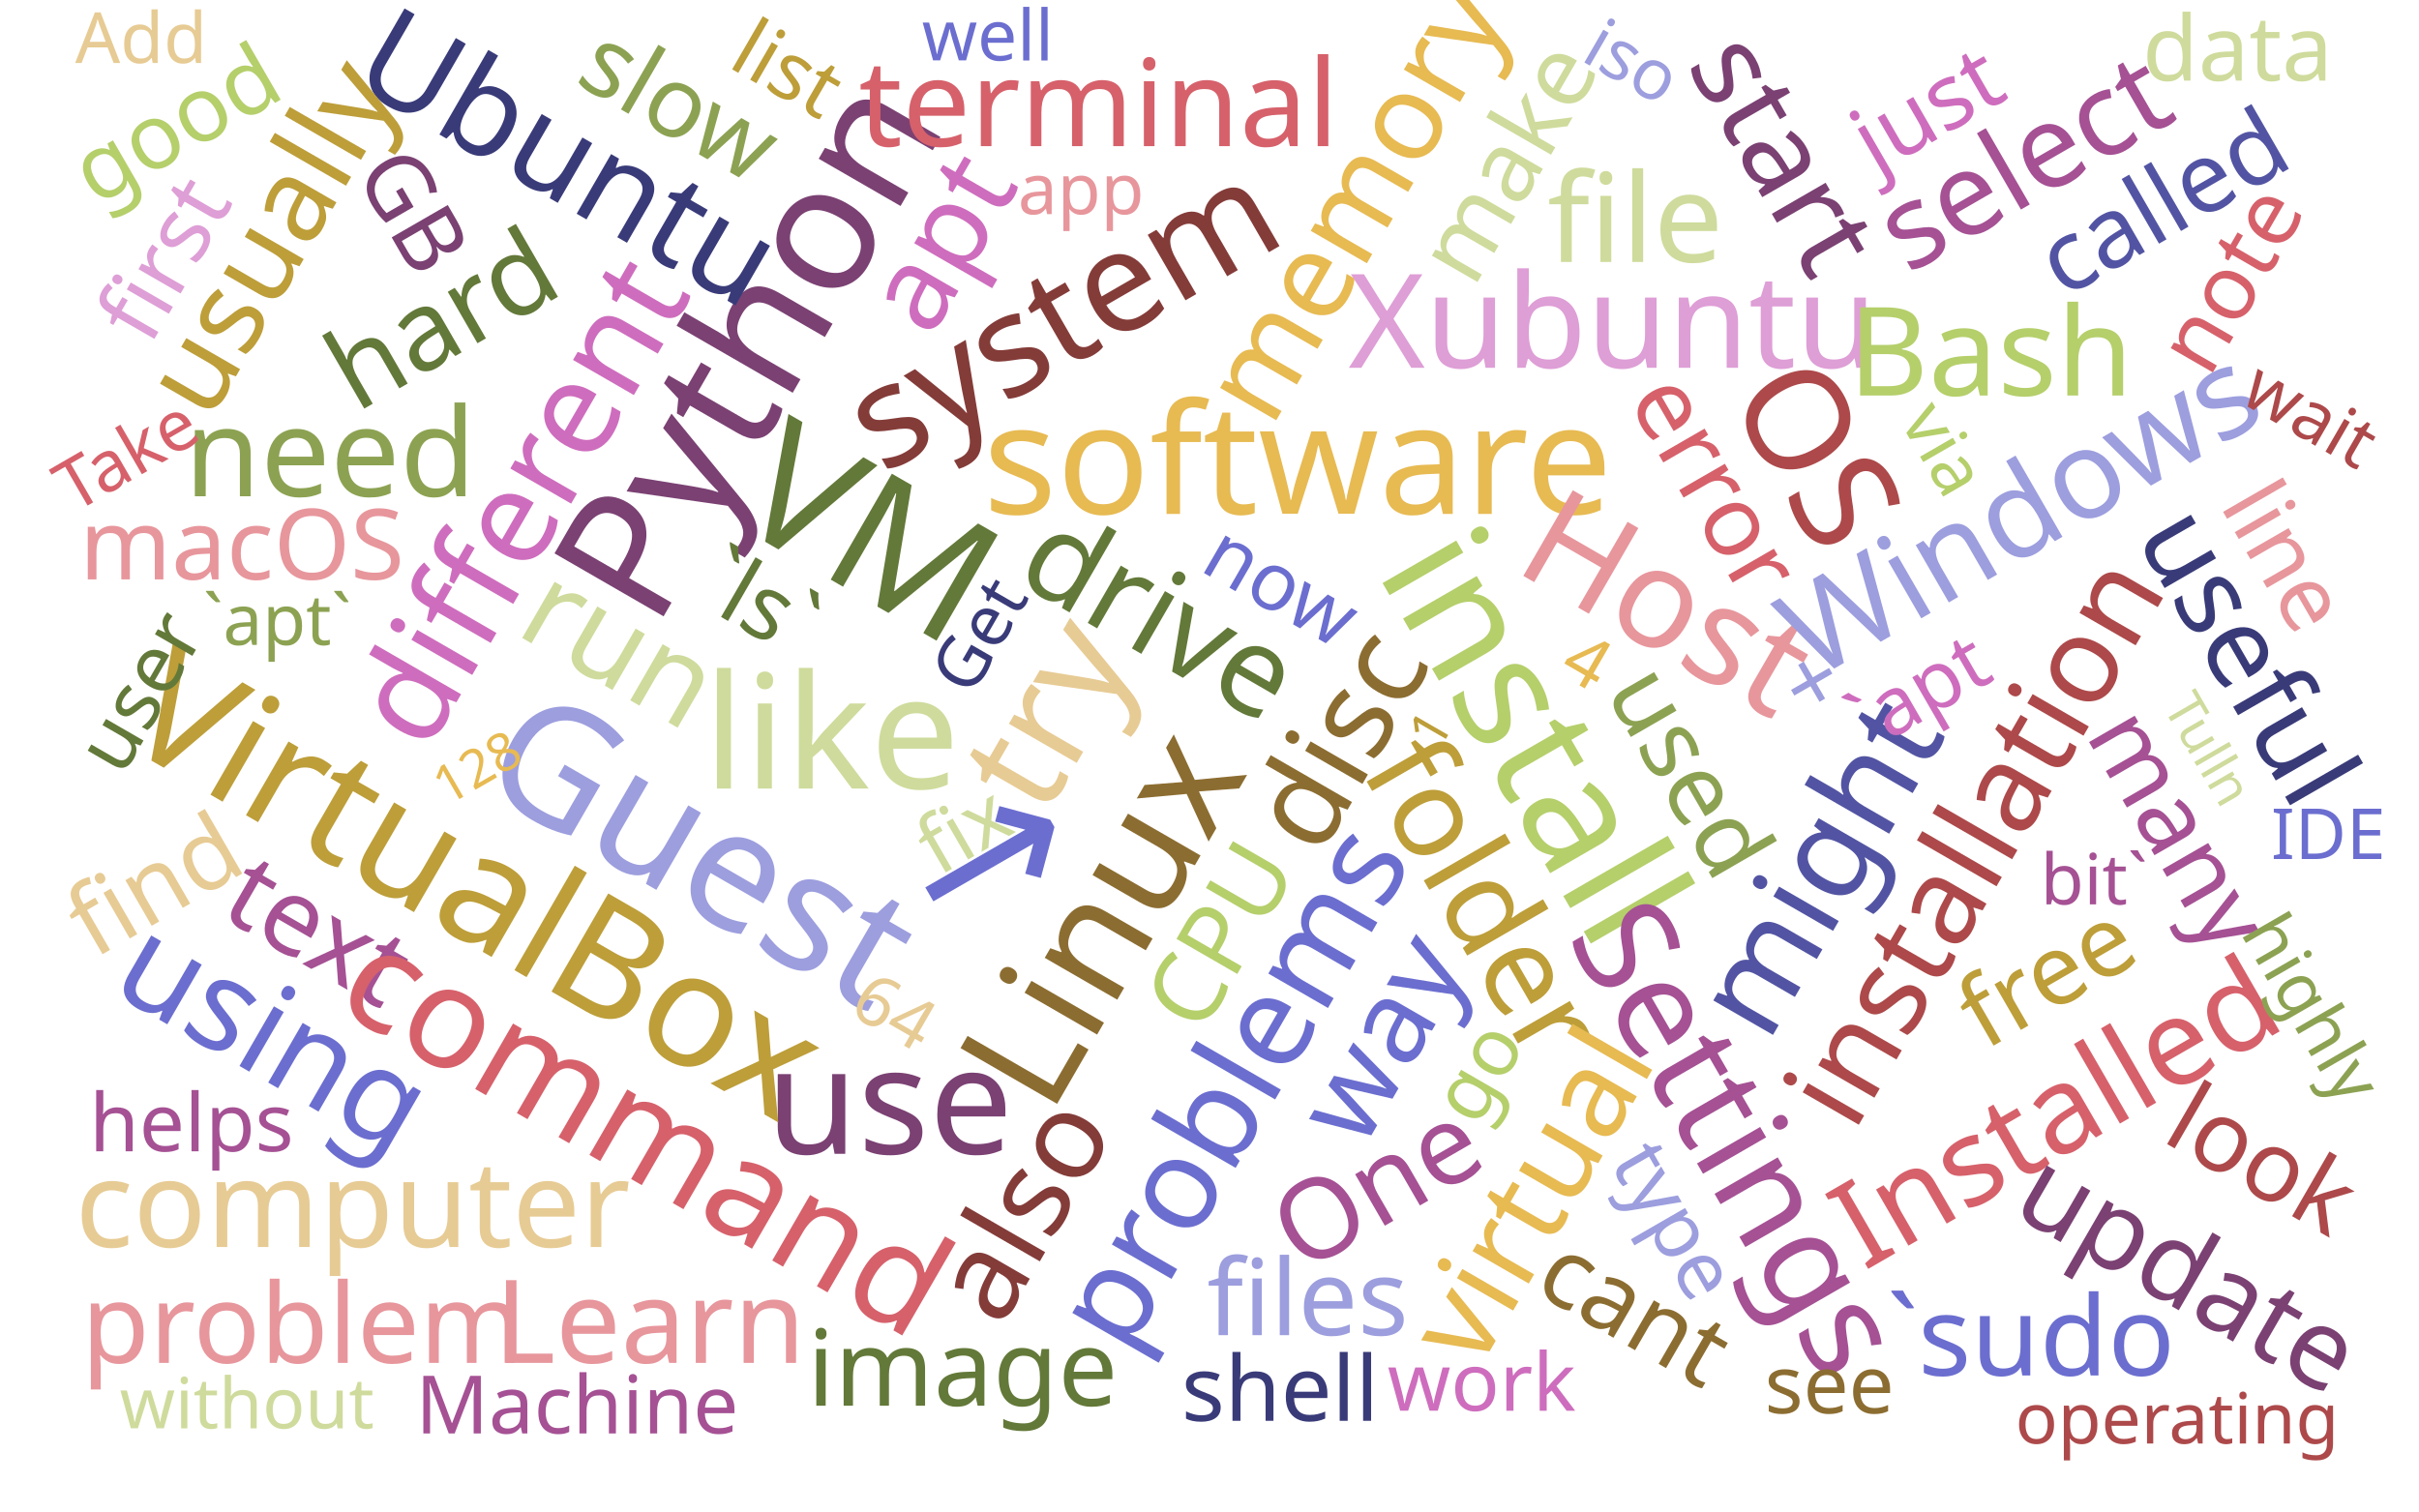
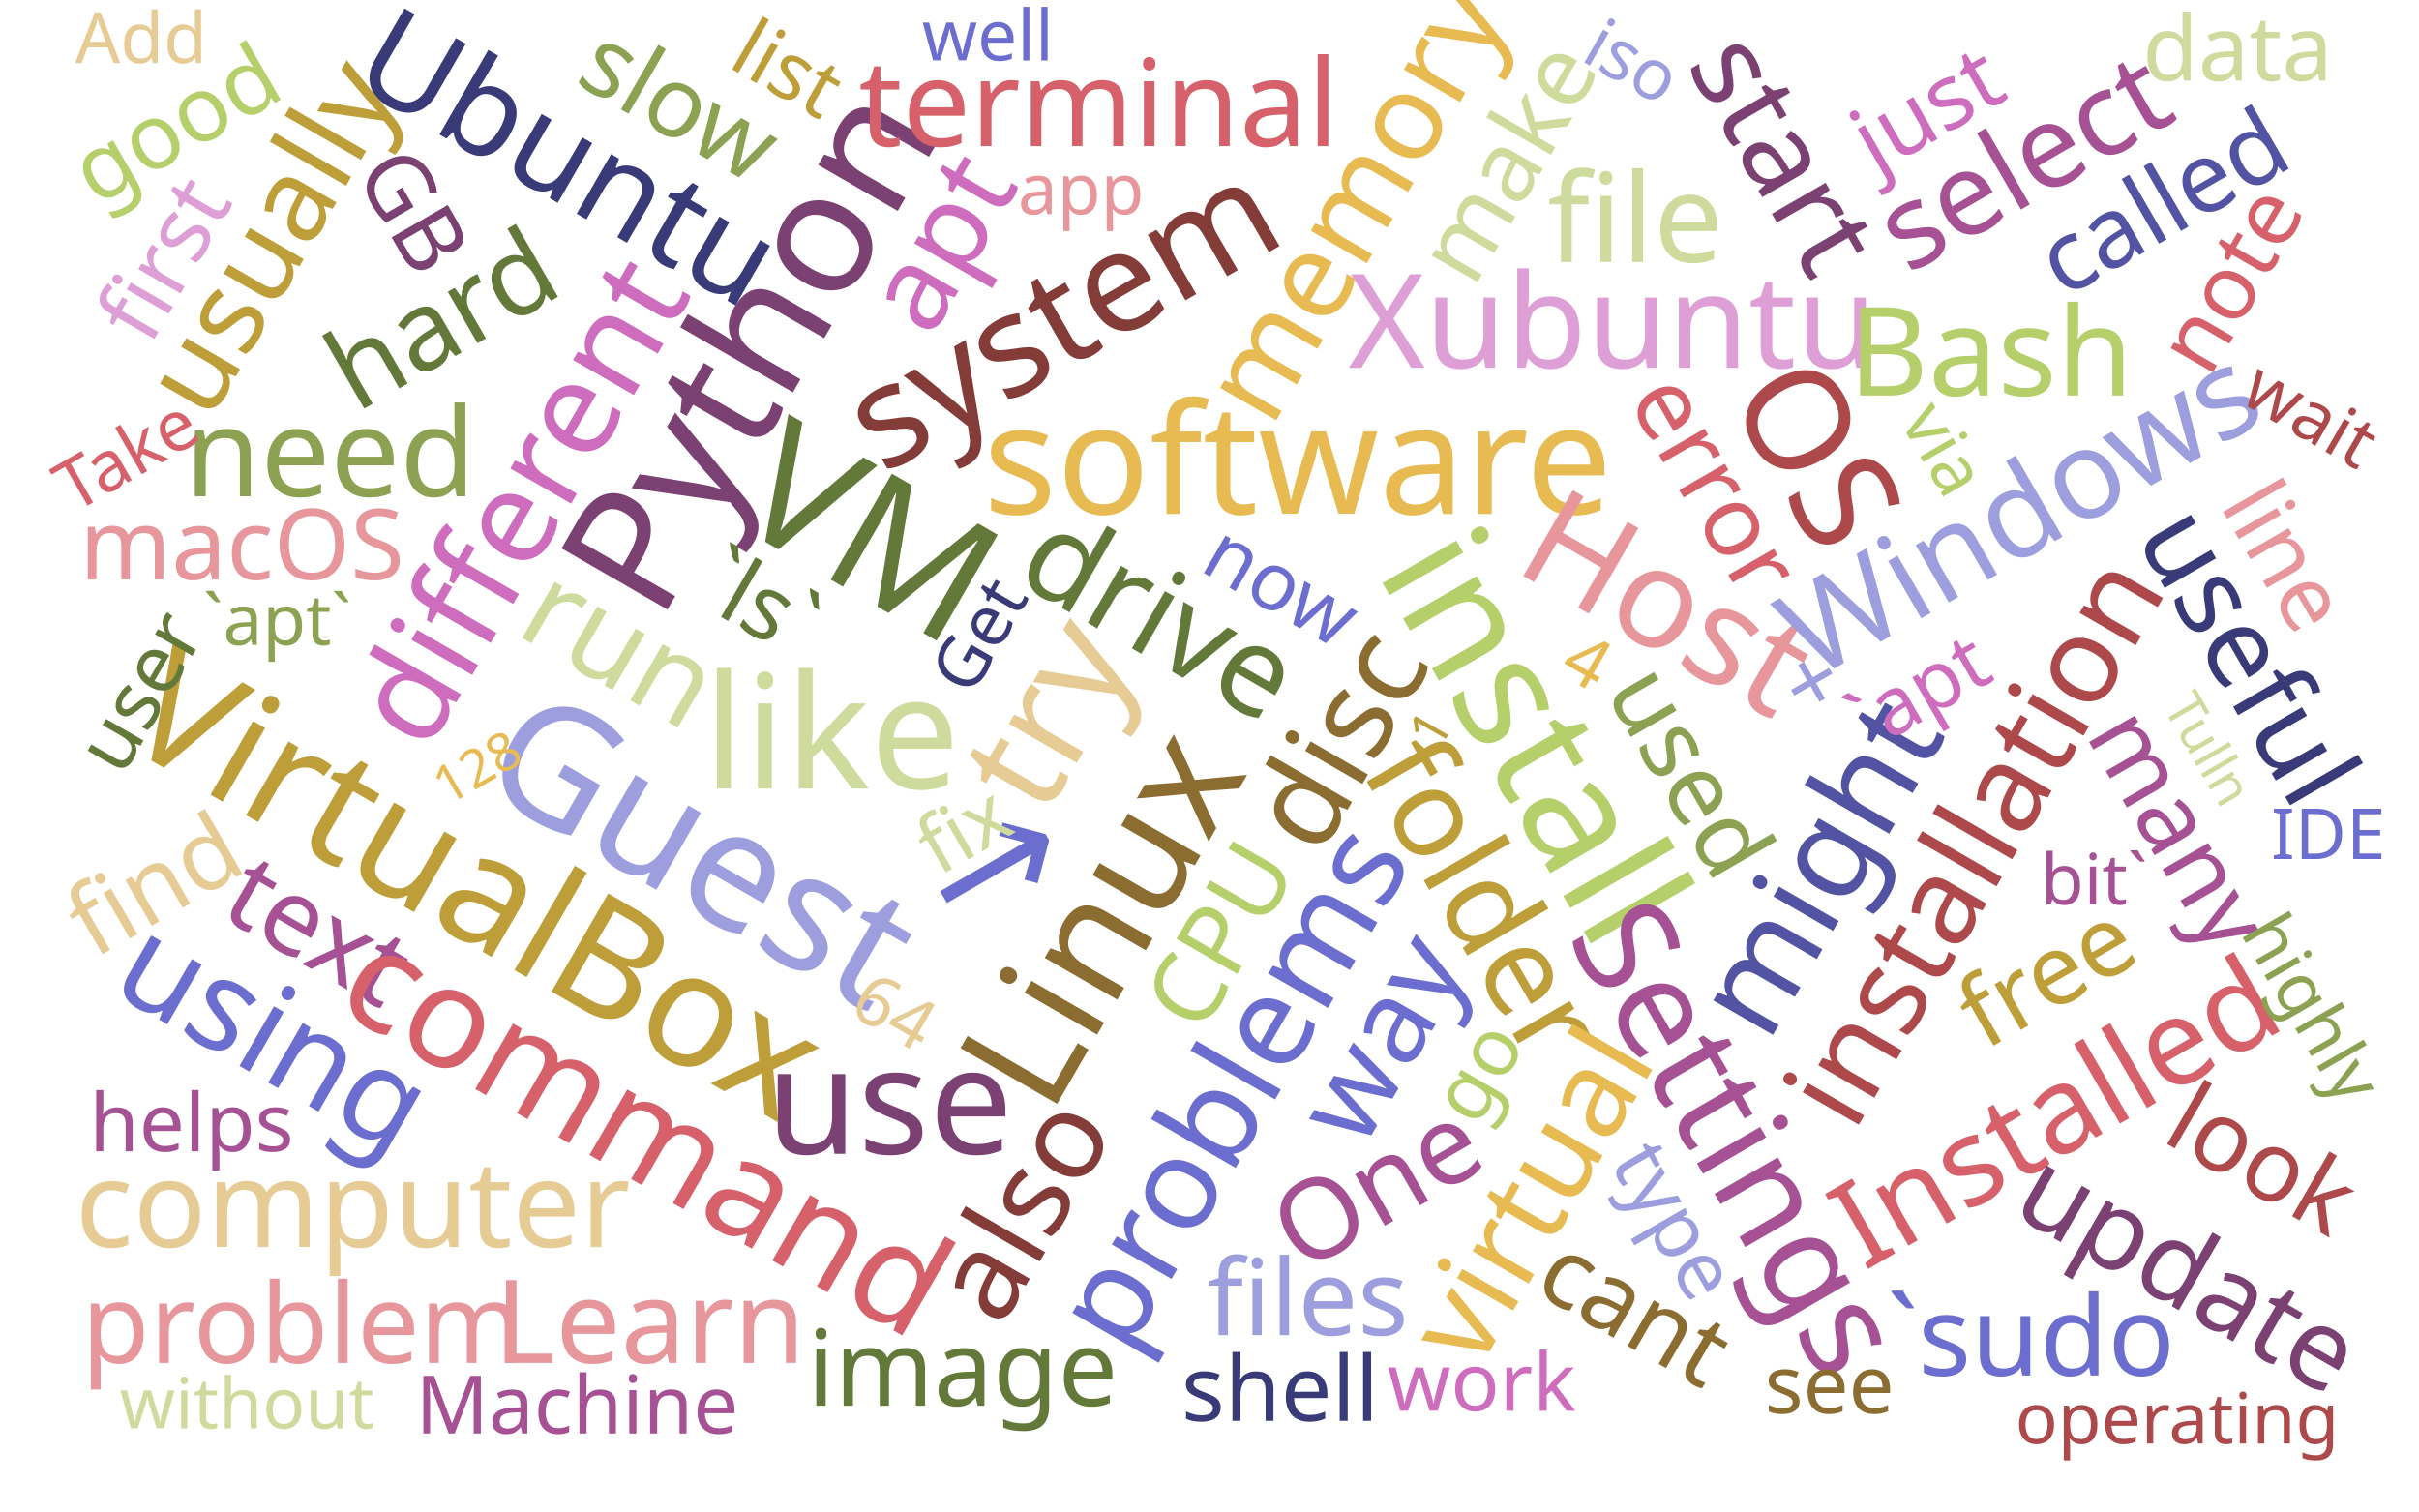
<svg xmlns="http://www.w3.org/2000/svg" width="960" height="600" version="1.1">
  <g />
  <g transform="translate(480,300)">
    <text text-anchor="middle" transform="translate(416,-183)rotate(-60)" style="font-size: 36px; font-family: Impact; fill: rgb(214, 97, 107);">note</text>
    <text text-anchor="middle" transform="translate(-361,82)rotate(30)" style="font-size: 42px; font-family: Impact; fill: rgb(165, 81, 148);">text</text>
    <text text-anchor="middle" transform="translate(-217,-247)rotate(30)" style="font-size: 39px; font-family: Impact; fill: rgb(140, 162, 82);">slow</text>
    <text text-anchor="middle" transform="translate(-242,-29)rotate(30)" style="font-size: 48px; font-family: Impact; fill: rgb(206, 219, 156);">run</text>
    <text text-anchor="middle" transform="translate(-127,158)" style="font-size: 59px; font-family: Impact; fill: rgb(123, 65, 115);">use</text>
    <text text-anchor="middle" transform="translate(74,184)rotate(-30)" style="font-size: 44px; font-family: Impact; fill: rgb(165, 81, 148);">One</text>
    <text text-anchor="middle" transform="translate(-297,-160)rotate(-30)" style="font-size: 44px; font-family: Impact; fill: rgb(99, 121, 57);">hard</text>
    <text text-anchor="middle" transform="translate(82,120)rotate(-60)" style="font-size: 46px; font-family: Impact; fill: rgb(107, 110, 207);">way</text>
    <text text-anchor="middle" transform="translate(-380,126)rotate(30)" style="font-size: 51px; font-family: Impact; fill: rgb(107, 110, 207);">using</text>
    <text text-anchor="middle" transform="translate(72,-212)rotate(-60)" style="font-size: 48px; font-family: Impact; fill: rgb(231, 186, 82);">memory</text>
    <text text-anchor="middle" transform="translate(59,78)rotate(60)" style="font-size: 100px; font-family: Impact; fill: rgb(82, 84, 163);" />
-     <text text-anchor="middle" transform="translate(-75,62)rotate(-30)" style="font-size: 77px; font-family: Impact; fill: rgb(107, 110, 207);">→</text>
+     <text text-anchor="middle" transform="translate(-75,62)rotate(-30)" style="font-size: 65px; font-family: Impact; fill: rgb(107, 110, 207);">→</text>
    <text text-anchor="middle" transform="translate(-213,57)rotate(30)" style="font-size: 66px; font-family: Impact; fill: rgb(156, 158, 222);">Guest</text>
    <text text-anchor="middle" transform="translate(-147,-68)rotate(30)" style="font-size: 68px; font-family: Impact; fill: rgb(99, 121, 57);">VM</text>
    <text text-anchor="middle" transform="translate(110,3)rotate(60)" style="font-size: 63px; font-family: Impact; fill: rgb(181, 207, 107);">install</text>
    <text text-anchor="middle" transform="translate(-150,13)rotate(0)" style="font-size: 63px; font-family: Impact; fill: rgb(206, 219, 156);">like</text>
    <text text-anchor="middle" transform="translate(-24,75)rotate(-60)" style="font-size: 62px; font-family: Impact; fill: rgb(140, 109, 49);">Linux</text>
    <text text-anchor="middle" transform="translate(-302,70)rotate(30)" style="font-size: 63px; font-family: Impact; fill: rgb(189, 158, 57);">VirtualBox</text>
    <text text-anchor="middle" transform="translate(35,-96)rotate(0)" style="font-size: 61px; font-family: Impact; fill: rgb(231, 186, 82);">software</text>
    <text text-anchor="middle" transform="translate(-47,-7)rotate(-60)" style="font-size: 58px; font-family: Impact; fill: rgb(231, 203, 148);">try</text>
    <text text-anchor="middle" transform="translate(-49,-158)rotate(-30)" style="font-size: 56px; font-family: Impact; fill: rgb(132, 60, 57);">system</text>
    <text text-anchor="middle" transform="translate(224,-110)rotate(60)" style="font-size: 56px; font-family: Impact; fill: rgb(173, 73, 74);">OS</text>
    <text text-anchor="middle" transform="translate(-233,166)rotate(30)" style="font-size: 56px; font-family: Impact; fill: rgb(214, 97, 107);">command</text>
    <text text-anchor="middle" transform="translate(172,-44)rotate(30)" style="font-size: 55px; font-family: Impact; fill: rgb(231, 150, 156);">Host</text>
-     <text text-anchor="middle" transform="translate(-162,-150)rotate(-60)" style="font-size: 70px; font-family: Impact; fill: rgb(123, 65, 115);">Python</text>
+     <text text-anchor="middle" transform="translate(-162,-150)rotate(-60)" style="font-size: 68px; font-family: Impact; fill: rgb(123, 65, 115);">Python</text>
    <text text-anchor="middle" transform="translate(193,161)rotate(60)" style="font-size: 54px; font-family: Impact; fill: rgb(165, 81, 148);">Settings</text>
    <text text-anchor="middle" transform="translate(-258,-92)rotate(-60)" style="font-size: 52px; font-family: Impact; fill: rgb(206, 109, 189);">different</text>
    <text text-anchor="middle" transform="translate(160,-154)rotate(0)" style="font-size: 52px; font-family: Impact; fill: rgb(222, 158, 214);">Xubuntu</text>
    <text text-anchor="middle" transform="translate(-263,-222)rotate(30)" style="font-size: 51px; font-family: Impact; fill: rgb(57, 59, 121);">Ubuntu</text>
    <text text-anchor="middle" transform="translate(257,53)rotate(-60)" style="font-size: 51px; font-family: Impact; fill: rgb(82, 84, 163);">might</text>
    <text text-anchor="middle" transform="translate(24,140)rotate(-60)" style="font-size: 51px; font-family: Impact; fill: rgb(107, 110, 207);">problems</text>
    <text text-anchor="middle" transform="translate(330,-82)rotate(-30)" style="font-size: 49px; font-family: Impact; fill: rgb(156, 158, 222);">Windows</text>
    <text text-anchor="middle" transform="translate(-28,-41)rotate(30)" style="font-size: 49px; font-family: Impact; fill: rgb(99, 121, 57);">drive</text>
    <text text-anchor="middle" transform="translate(-349,-103)" style="font-size: 49px; font-family: Impact; fill: rgb(140, 162, 82);">need</text>
    <text text-anchor="middle" transform="translate(310,-143)rotate(0)" style="font-size: 49px; font-family: Impact; fill: rgb(181, 207, 107);">Bash</text>
    <text text-anchor="middle" transform="translate(169,-196)rotate(0)" style="font-size: 49px; font-family: Impact; fill: rgb(206, 219, 156);">file</text>
    <text text-anchor="middle" transform="translate(66,2)rotate(-60)" style="font-size: 49px; font-family: Impact; fill: rgb(140, 109, 49);">disc</text>
    <text text-anchor="middle" transform="translate(94,65)rotate(60)" style="font-size: 49px; font-family: Impact; fill: rgb(189, 158, 57);">folder</text>
    <text text-anchor="middle" transform="translate(142,183)rotate(-60)" style="font-size: 48px; font-family: Impact; fill: rgb(231, 186, 82);">virtual</text>
    <text text-anchor="middle" transform="translate(-60,188)rotate(-60)" style="font-size: 48px; font-family: Impact; fill: rgb(132, 60, 57);">also</text>
    <text text-anchor="middle" transform="translate(-222,241)" style="font-size: 46px; font-family: Impact; fill: rgb(231, 150, 156);">Learn</text>
    <text text-anchor="middle" transform="translate(214,-231)rotate(60)" style="font-size: 46px; font-family: Impact; fill: rgb(123, 65, 115);">start</text>
    <text text-anchor="middle" transform="translate(331,-222)rotate(-30)" style="font-size: 46px; font-family: Impact; fill: rgb(165, 81, 148);">select</text>
    <text text-anchor="middle" transform="translate(-93,-196)rotate(-60)" style="font-size: 46px; font-family: Impact; fill: rgb(206, 109, 189);">apt</text>
    <text text-anchor="middle" transform="translate(39,230)" style="font-size: 42px; font-family: Impact; fill: rgb(156, 158, 222);">files</text>
    <text text-anchor="middle" transform="translate(179,13)rotate(60)" style="font-size: 39px; font-family: Impact; fill: rgb(140, 162, 82);">used</text>
    <text text-anchor="middle" transform="translate(16,78)rotate(-60)" style="font-size: 39px; font-family: Impact; fill: rgb(181, 207, 107);">CPU</text>
    <text text-anchor="middle" transform="translate(339,99)rotate(-30)" style="font-size: 39px; font-family: Impact; fill: rgb(189, 158, 57);">free</text>
    <text text-anchor="middle" transform="translate(-327,-210)rotate(60)" style="font-size: 36px; font-family: Impact; fill: rgb(123, 65, 115);">GB</text>
    <text text-anchor="middle" transform="translate(228,-23)rotate(60)" style="font-size: 36px; font-family: Impact; fill: rgb(156, 158, 222);">+</text>
    <text text-anchor="middle" transform="translate(-185,-50)rotate(30)" style="font-size: 36px; font-family: Impact; fill: rgb(99, 121, 57);">`ls`</text>
    <text text-anchor="middle" transform="translate(116,131)rotate(-60)" style="font-size: 32px; font-family: Impact; fill: rgb(181, 207, 107);">go</text>
    <text text-anchor="middle" transform="translate(-92,39)rotate(-30)" style="font-size: 32px; font-family: Impact; fill: rgb(206, 219, 156);">fix</text>
    <text text-anchor="middle" transform="translate(162,232)rotate(30)" style="font-size: 39px; font-family: Impact; fill: rgb(140, 109, 49);">cant</text>
    <text text-anchor="middle" transform="translate(23,-58)rotate(30)" style="font-size: 32px; font-family: Impact; fill: rgb(107, 110, 207);">now</text>
    <text text-anchor="middle" transform="translate(246,261)rotate(0)" style="font-size: 32px; font-family: Impact; fill: rgb(140, 109, 49);">see</text>
    <text text-anchor="middle" transform="translate(411,172)rotate(30)" style="font-size: 39px; font-family: Impact; fill: rgb(173, 73, 74);">look</text>
    <text text-anchor="middle" transform="translate(-173,-263)rotate(30)" style="font-size: 32px; font-family: Impact; fill: rgb(189, 158, 57);">list</text>
    <text text-anchor="middle" transform="translate(145,-29)rotate(30)" style="font-size: 28px; font-family: Impact; fill: rgb(231, 186, 82);">4</text>
    <text text-anchor="middle" transform="translate(-130,110)rotate(30)" style="font-size: 28px; font-family: Impact; fill: rgb(231, 203, 148);">64</text>
    <text text-anchor="middle" transform="translate(-51,-215)" style="font-size: 28px; font-family: Impact; fill: rgb(231, 150, 156);">app</text>
    <text text-anchor="middle" transform="translate(351,59)" style="font-size: 28px; font-family: Impact; fill: rgb(165, 81, 148);">bit`</text>
    <text text-anchor="middle" transform="translate(283,-117)rotate(60)" style="font-size: 28px; font-family: Impact; fill: rgb(181, 207, 107);">via</text>
    <text text-anchor="middle" transform="translate(-83,-43)rotate(-60)" style="font-size: 28px; font-family: Impact; fill: rgb(57, 59, 121);">Get</text>
    <text text-anchor="middle" transform="translate(163,-267)rotate(30)" style="font-size: 28px; font-family: Impact; fill: rgb(156, 158, 222);">iso</text>
    <text text-anchor="middle" transform="translate(94,-7)rotate(-60)" style="font-size: 21px; font-family: Impact; fill: rgb(189, 158, 57);">1</text>
    <text text-anchor="middle" transform="translate(-287,11)rotate(-30)" style="font-size: 21px; font-family: Impact; fill: rgb(231, 186, 82);">128</text>
    <text text-anchor="middle" transform="translate(-44,-242)rotate(0)" style="font-size: 48px; font-family: Impact; fill: rgb(214, 97, 107);">terminal</text>
    <text text-anchor="middle" transform="translate(-404,-191)rotate(-60)" style="font-size: 36px; font-family: Impact; fill: rgb(222, 158, 214);">first</text>
    <text text-anchor="middle" transform="translate(-415,-20)rotate(-60)" style="font-size: 32px; font-family: Impact; fill: rgb(99, 121, 57);">user</text>
    <text text-anchor="middle" transform="translate(-425,-111)rotate(-30)" style="font-size: 28px; font-family: Impact; fill: rgb(214, 97, 107);">Take</text>
    <text text-anchor="middle" transform="translate(-340,195)" style="font-size: 48px; font-family: Impact; fill: rgb(231, 203, 148);">computer</text>
    <text text-anchor="middle" transform="translate(344,156)rotate(-30)" style="font-size: 48px; font-family: Impact; fill: rgb(214, 97, 107);">Installed</text>
    <text text-anchor="middle" transform="translate(326,246)rotate(0)" style="font-size: 44px; font-family: Impact; fill: rgb(107, 110, 207);">`sudo</text>
    <text text-anchor="middle" transform="translate(444,41)rotate(0)" style="font-size: 28px; font-family: Impact; fill: rgb(107, 110, 207);">IDE</text>
    <text text-anchor="middle" transform="translate(399,-32)rotate(60)" style="font-size: 44px; font-family: Impact; fill: rgb(57, 59, 121);">useful</text>
    <text text-anchor="middle" transform="translate(-360,241)rotate(0)" style="font-size: 44px; font-family: Impact; fill: rgb(231, 150, 156);">problem</text>
    <text text-anchor="middle" transform="translate(130,-229)rotate(-60)" style="font-size: 39px; font-family: Impact; fill: rgb(206, 219, 156);">make</text>
    <text text-anchor="middle" transform="translate(373,36)rotate(60)" style="font-size: 39px; font-family: Impact; fill: rgb(165, 81, 148);">many</text>
    <text text-anchor="middle" transform="translate(-412,63)rotate(-30)" style="font-size: 39px; font-family: Impact; fill: rgb(231, 203, 148);">find</text>
    <text text-anchor="middle" transform="translate(291,-246)rotate(-30)" style="font-size: 36px; font-family: Impact; fill: rgb(206, 109, 189);">just</text>
    <text text-anchor="middle" transform="translate(408,-268)" style="font-size: 36px; font-family: Impact; fill: rgb(206, 219, 156);">data</text>
    <text text-anchor="middle" transform="translate(287,-16)rotate(-30)" style="font-size: 32px; font-family: Impact; fill: rgb(206, 109, 189);">`apt</text>
    <text text-anchor="middle" transform="translate(-88,-276)rotate(0)" style="font-size: 28px; font-family: Impact; fill: rgb(107, 110, 207);">well</text>
    <text text-anchor="middle" transform="translate(-359,-198)rotate(-60)" style="font-size: 46px; font-family: Impact; fill: rgb(189, 158, 57);">usually</text>
    <text text-anchor="middle" transform="translate(-98,258)rotate(0)" style="font-size: 42px; font-family: Impact; fill: rgb(99, 121, 57);">image</text>
    <text text-anchor="middle" transform="translate(318,42)rotate(-60)" style="font-size: 48px; font-family: Impact; fill: rgb(173, 73, 74);">installation</text>
    <text text-anchor="middle" transform="translate(381,218)rotate(30)" style="font-size: 44px; font-family: Impact; fill: rgb(123, 65, 115);">update</text>
    <text text-anchor="middle" transform="translate(-384,-70)rotate(0)" style="font-size: 39px; font-family: Impact; fill: rgb(231, 150, 156);">macOS</text>
    <text text-anchor="middle" transform="translate(385,-208)rotate(-30)" style="font-size: 39px; font-family: Impact; fill: rgb(82, 84, 163);">called</text>
    <text text-anchor="middle" transform="translate(189,-101)rotate(60)" style="font-size: 39px; font-family: Impact; fill: rgb(214, 97, 107);">error</text>
    <text text-anchor="middle" transform="translate(28,264)rotate(0)" style="font-size: 36px; font-family: Impact; fill: rgb(57, 59, 121);">shell</text>
    <text text-anchor="middle" transform="translate(416,-73)rotate(60)" style="font-size: 36px; font-family: Impact; fill: rgb(231, 150, 156);">line</text>
    <text text-anchor="middle" transform="translate(-404,-240)rotate(-30)" style="font-size: 36px; font-family: Impact; fill: rgb(181, 207, 107);">good</text>
    <text text-anchor="middle" transform="translate(-251,269)rotate(0)" style="font-size: 32px; font-family: Impact; fill: rgb(165, 81, 148);">Machine</text>
    <text text-anchor="middle" transform="translate(108,260)rotate(0)" style="font-size: 32px; font-family: Impact; fill: rgb(206, 109, 189);">work</text>
    <text text-anchor="middle" transform="translate(175,190)rotate(60)" style="font-size: 32px; font-family: Impact; fill: rgb(156, 158, 222);">type</text>
    <text text-anchor="middle" transform="translate(-404,157)rotate(0)" style="font-size: 32px; font-family: Impact; fill: rgb(165, 81, 148);">helps</text>
    <text text-anchor="middle" transform="translate(429,105)rotate(60)" style="font-size: 28px; font-family: Impact; fill: rgb(140, 162, 82);">highly</text>
    <text text-anchor="middle" transform="translate(384,273)rotate(0)" style="font-size: 28px; font-family: Impact; fill: rgb(173, 73, 74);">operating</text>
    <text text-anchor="middle" transform="translate(-382,267)rotate(0)" style="font-size: 28px; font-family: Impact; fill: rgb(206, 219, 156);">without</text>
    <text text-anchor="middle" transform="translate(432,-127)rotate(30)" style="font-size: 28px; font-family: Impact; fill: rgb(173, 73, 74);">wait</text>
    <text text-anchor="middle" transform="translate(-370,-44)rotate(0)" style="font-size: 28px; font-family: Impact; fill: rgb(140, 162, 82);">`apt`</text>
    <text text-anchor="middle" transform="translate(-424,-275)rotate(0)" style="font-size: 28px; font-family: Impact; fill: rgb(231, 203, 148);">Add</text>
    <text text-anchor="middle" transform="translate(390,1)rotate(60)" style="font-size: 21px; font-family: Impact; fill: rgb(206, 219, 156);">Tulln</text>
  </g>
</svg>
